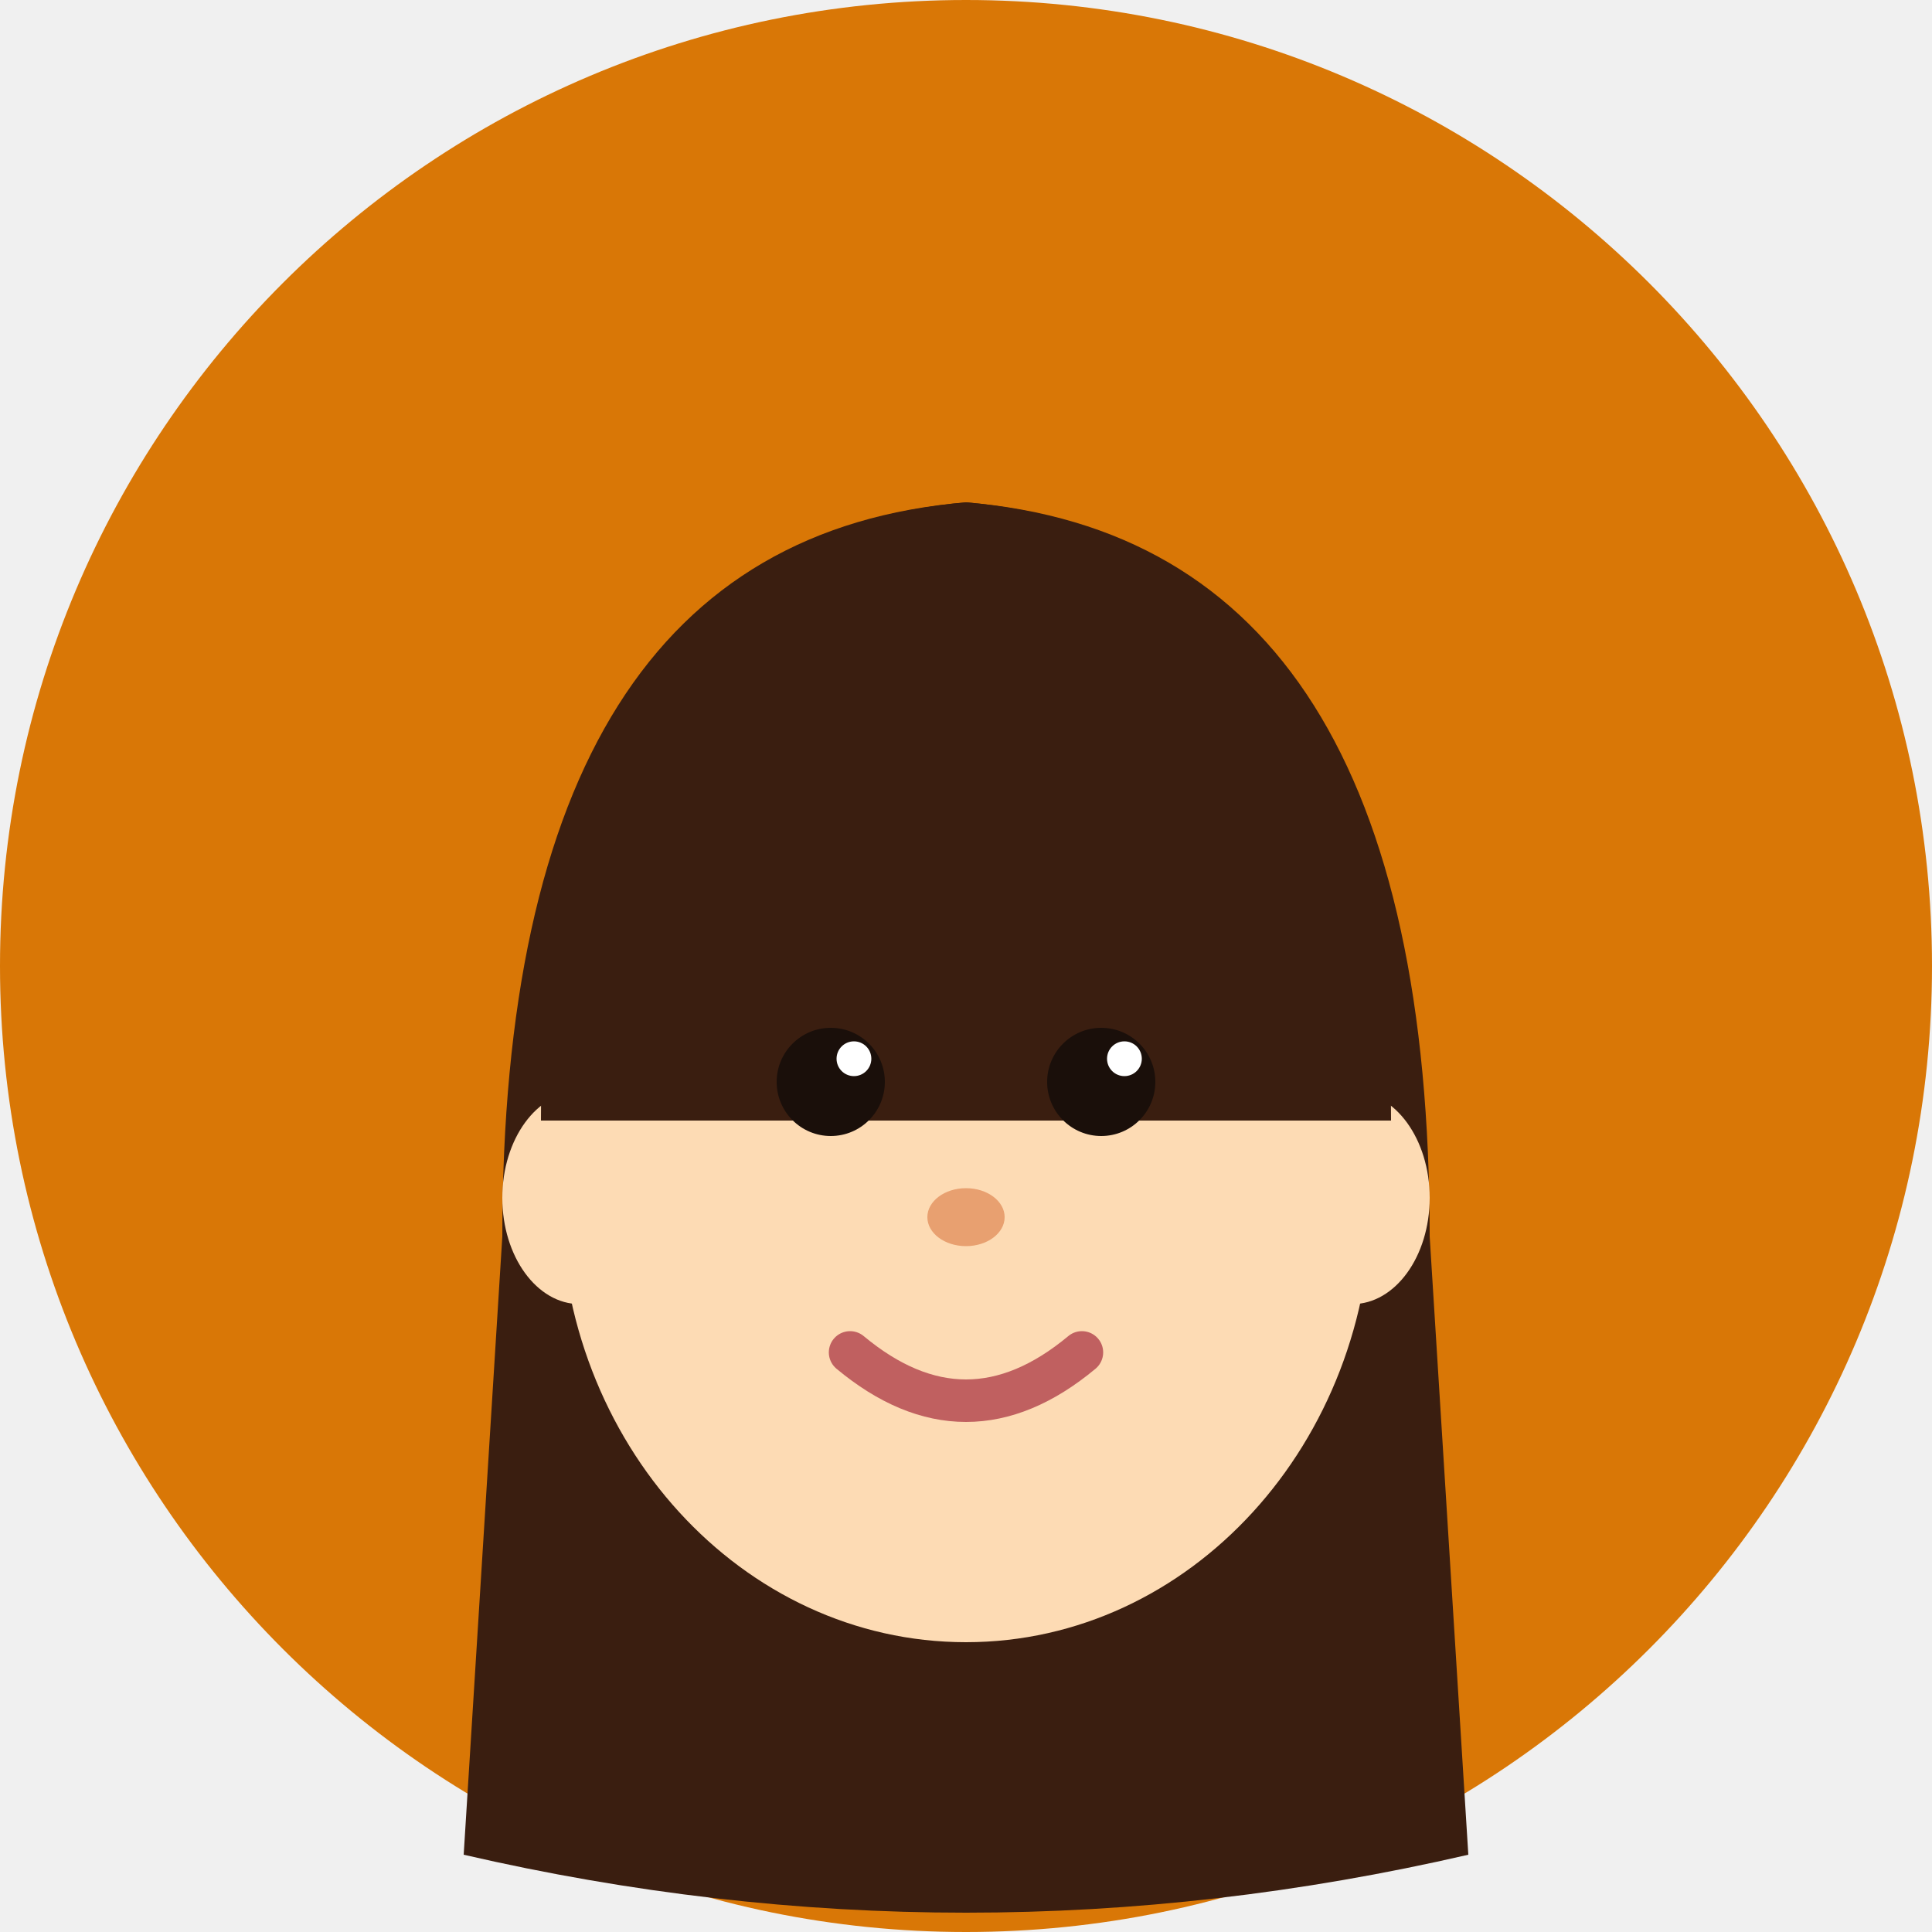
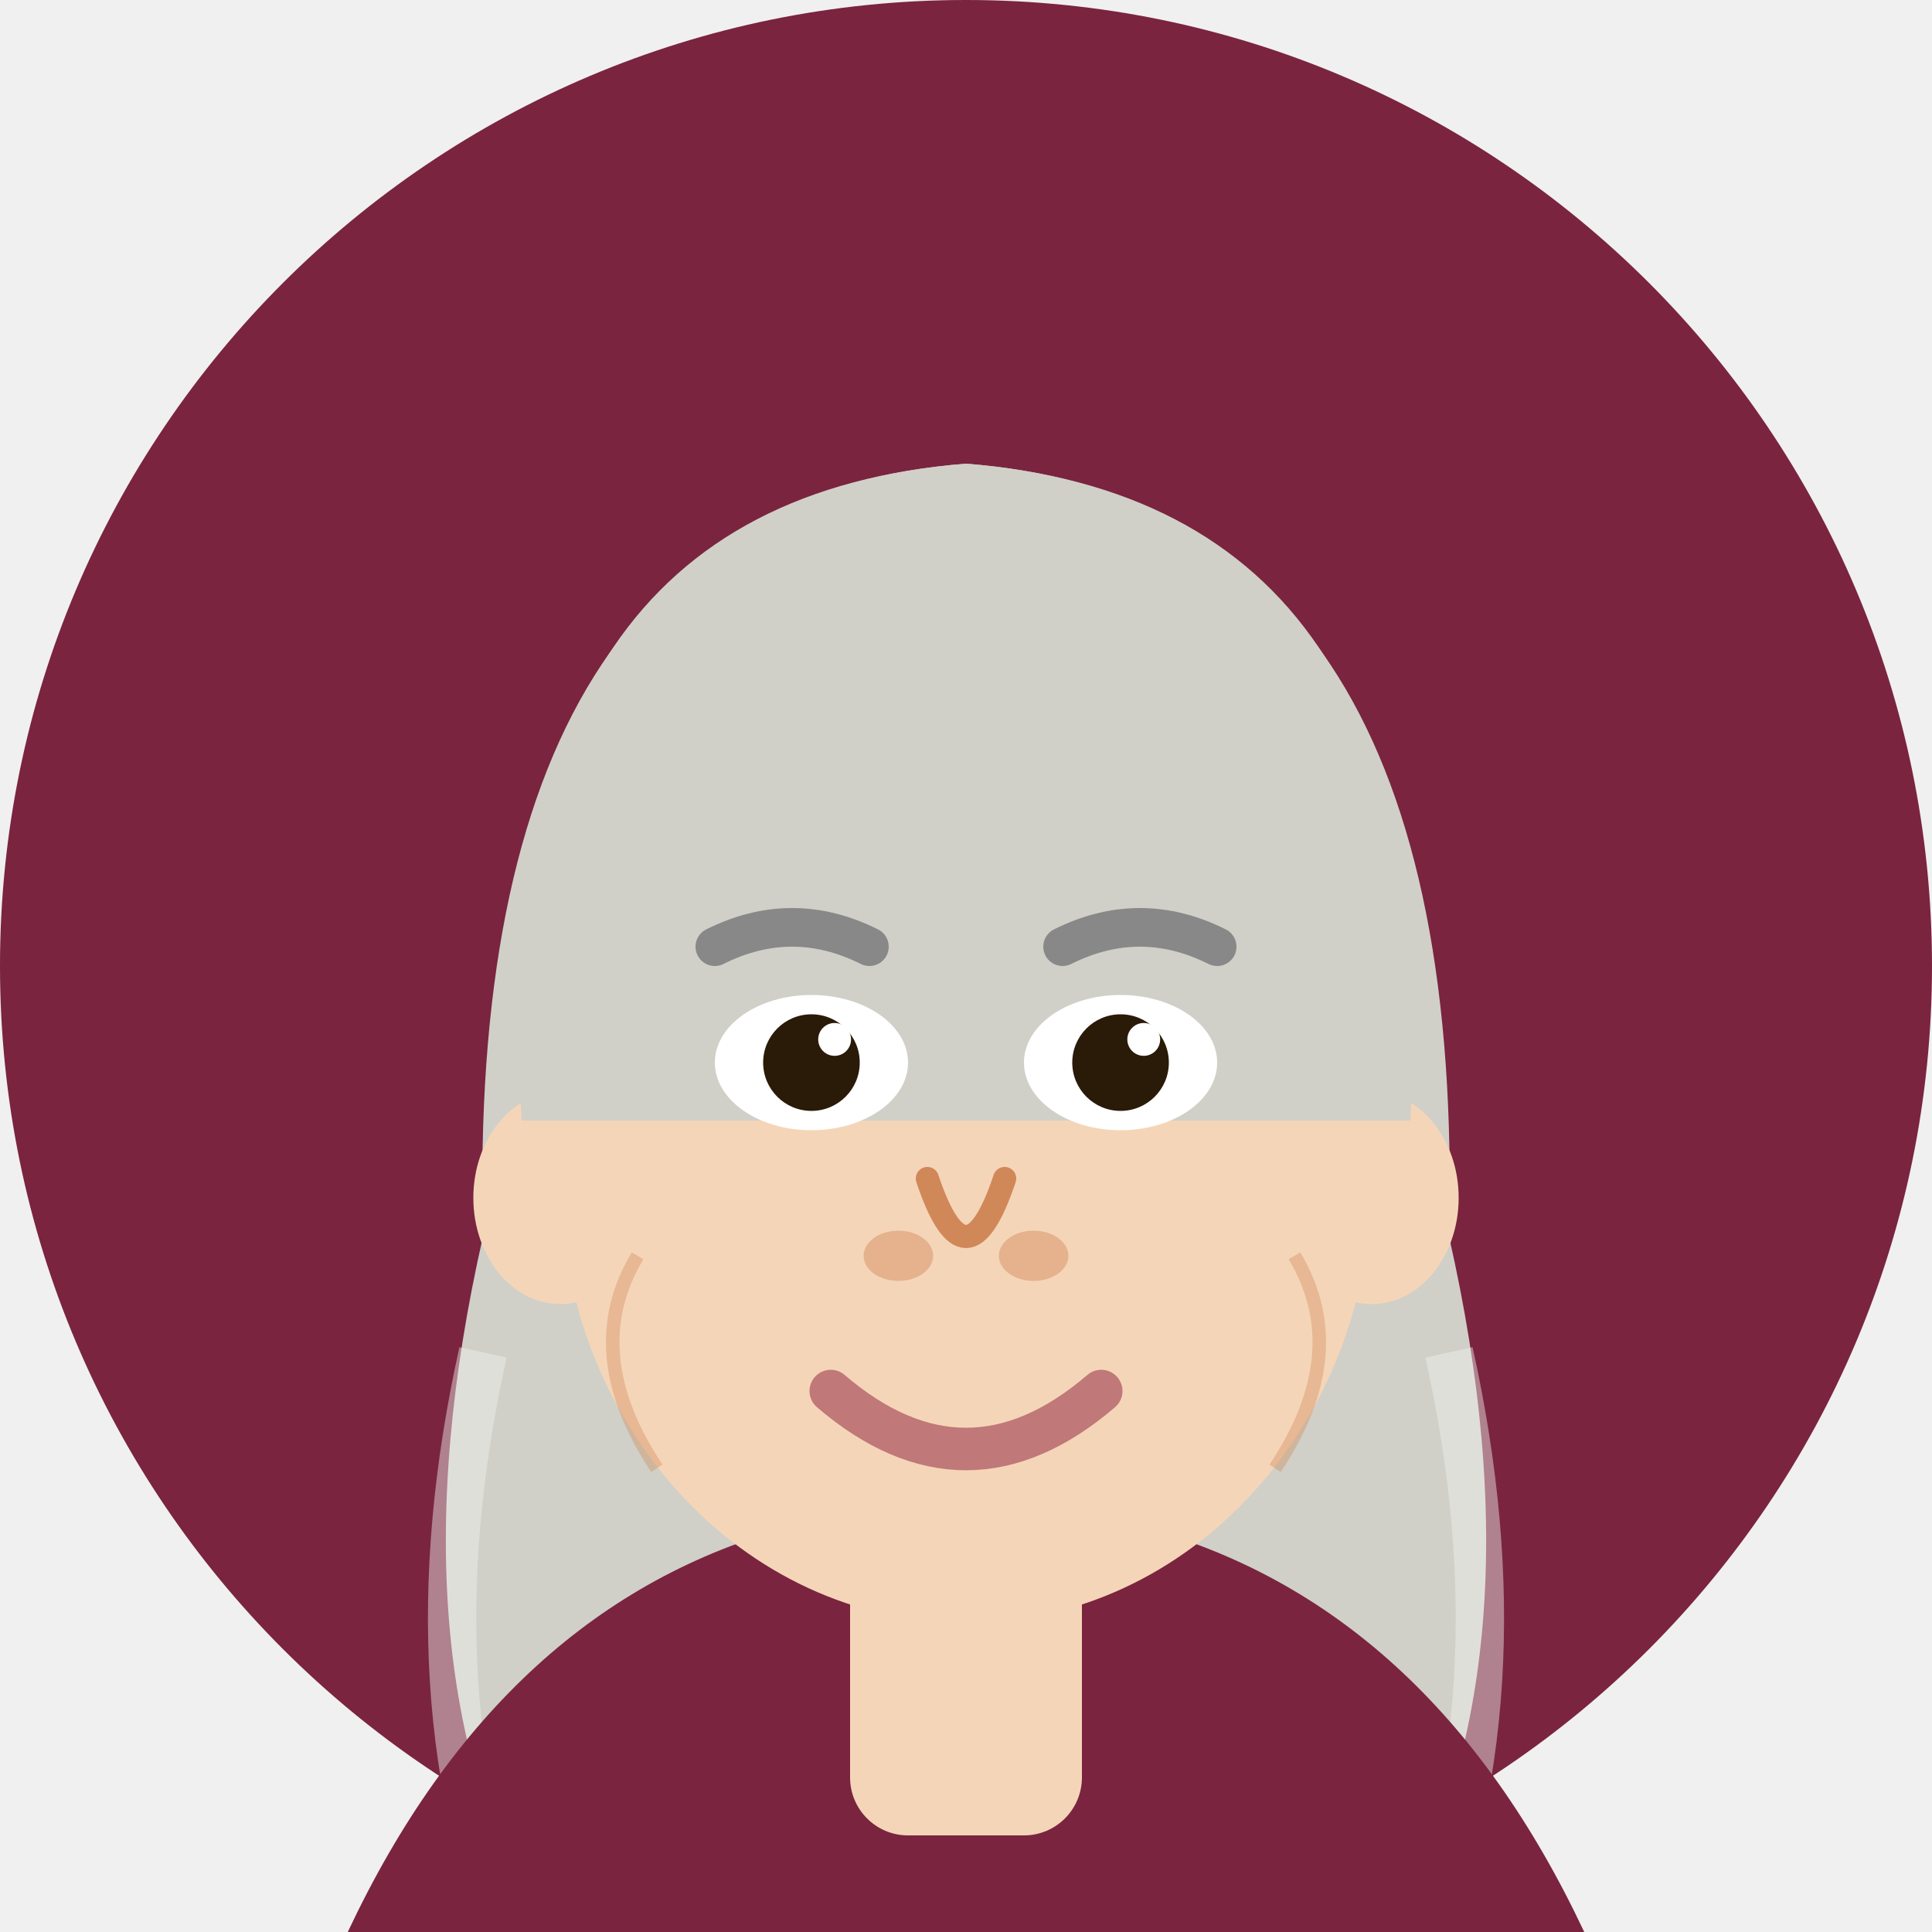
<svg xmlns="http://www.w3.org/2000/svg" viewBox="0 0 100 100">
-   <circle cx="50" cy="50" r="50" fill="#D97706" />
-   <path d="M26,64 Q26,28 50,26 Q74,28 74,64 L76,96 Q50,102 24,96 Z" fill="#3A1E10" />
-   <ellipse cx="30" cy="62" rx="4" ry="5.5" fill="#FDDBB4" />
-   <ellipse cx="70" cy="62" rx="4" ry="5.5" fill="#FDDBB4" />
-   <ellipse cx="50" cy="62" rx="21" ry="23" fill="#FDDBB4" />
-   <path d="M28,58 Q28,28 50,26 Q72,28 72,58 Z" fill="#3A1E10" />
-   <path d="M40,51 Q43,49 46,51" stroke="#3A1E10" stroke-width="1.8" fill="none" stroke-linecap="round" />
-   <path d="M54,51 Q57,49 60,51" stroke="#3A1E10" stroke-width="1.8" fill="none" stroke-linecap="round" />
-   <circle cx="43" cy="56" r="2.8" fill="#1A0F0A" />
-   <circle cx="57" cy="56" r="2.8" fill="#1A0F0A" />
-   <circle cx="44.2" cy="54.8" r="0.9" fill="white" />
-   <circle cx="58.2" cy="54.8" r="0.9" fill="white" />
-   <ellipse cx="50" cy="63" rx="2" ry="1.5" fill="#E8A070" />
-   <path d="M44,70 Q50,75 56,70" stroke="#C06060" stroke-width="2.2" fill="none" stroke-linecap="round" />
+   <circle cx="50" cy="50" r="50" fill="#7A2440" />
+   <path d="M25,64 Q24,26 50,24 Q76,26 75,64 Q80,86 72,100 Q61,108 50,108 Q39,108 28,100 Q20,86 25,64 Z" fill="#D0D0C8" />
+   <path d="M25,70 Q21,88 27,102" stroke="#F2F2EE" stroke-width="2.5" fill="none" opacity="0.45" />
+   <path d="M75,70 Q79,88 73,102" stroke="#F2F2EE" stroke-width="2.5" fill="none" opacity="0.45" />
+   <path d="M18,100 Q26,83 41,79 Q45,84 50,86 Q55,84 59,79 Q74,83 82,100 Z" fill="#7A2440" />
+   <rect x="44" y="79" width="12" height="16" rx="3" fill="#F5D5B8" />
+   <ellipse cx="29" cy="62" rx="4.5" ry="5.5" fill="#F5D5B8" />
+   <ellipse cx="71" cy="62" rx="4.5" ry="5.5" fill="#F5D5B8" />
+   <ellipse cx="50" cy="61" rx="21" ry="23" fill="#F5D5B8" />
+   <path d="M27,58 Q25,26 50,24 Q75,26 73,58 Z" fill="#D0D0C8" />
+   <path d="M37,49 Q41,47 45,49" stroke="#888" stroke-width="2" fill="none" stroke-linecap="round" />
+   <path d="M55,49 Q59,47 63,49" stroke="#888" stroke-width="2" fill="none" stroke-linecap="round" />
+   <ellipse cx="42" cy="55" rx="5" ry="3.5" fill="white" />
+   <ellipse cx="58" cy="55" rx="5" ry="3.5" fill="white" />
+   <circle cx="42" cy="55" r="2.5" fill="#2A1A08" />
+   <circle cx="58" cy="55" r="2.5" fill="#2A1A08" />
+   <circle cx="43.2" cy="53.8" r="0.85" fill="white" />
+   <circle cx="59.2" cy="53.8" r="0.85" fill="white" />
+   <path d="M48,61 Q50,67 52,61" stroke="#D08858" stroke-width="1.2" fill="none" stroke-linecap="round" />
+   <ellipse cx="46.5" cy="65" rx="1.8" ry="1.3" fill="#D08858" opacity="0.45" />
+   <ellipse cx="53.5" cy="65" rx="1.8" ry="1.3" fill="#D08858" opacity="0.45" />
+   <path d="M34,76 Q30,70 33,65" stroke="#D08858" stroke-width="0.7" fill="none" opacity="0.38" />
+   <path d="M66,76 Q70,70 67,65" stroke="#D08858" stroke-width="0.7" fill="none" opacity="0.38" />
+   <path d="M43,72 Q50,78 57,72" stroke="#C07878" stroke-width="2.2" fill="none" stroke-linecap="round" />
</svg>
